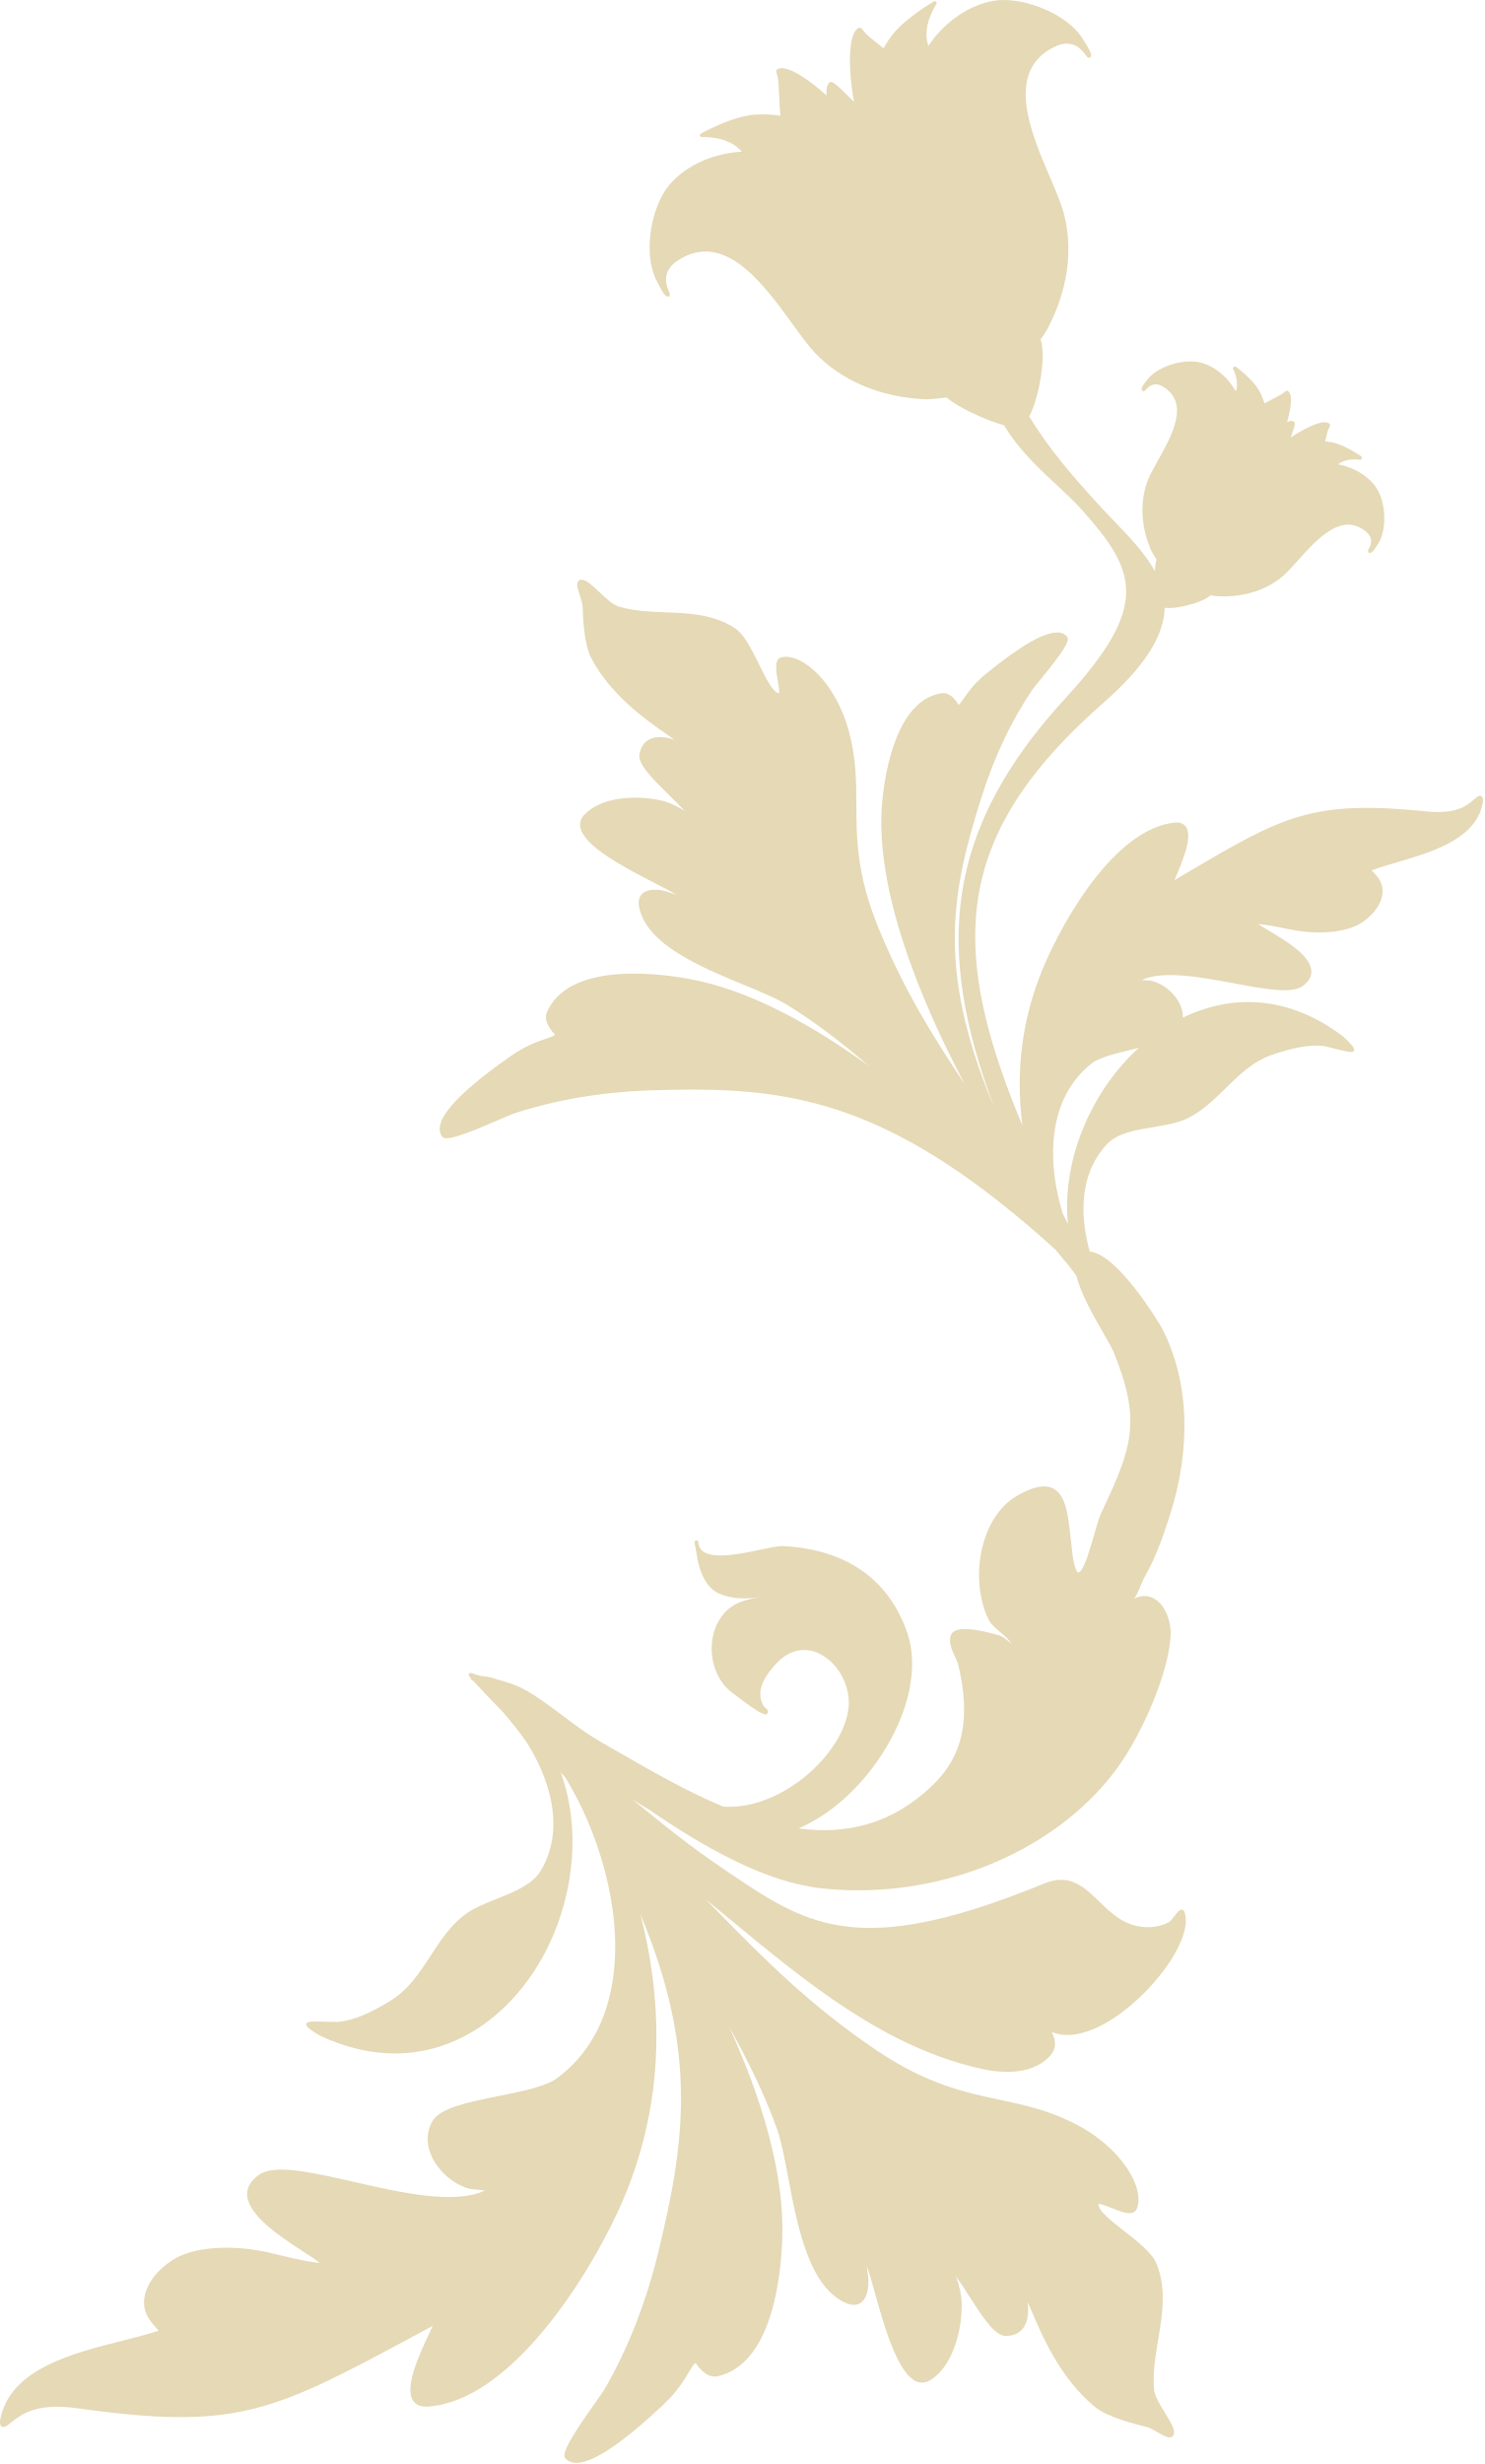
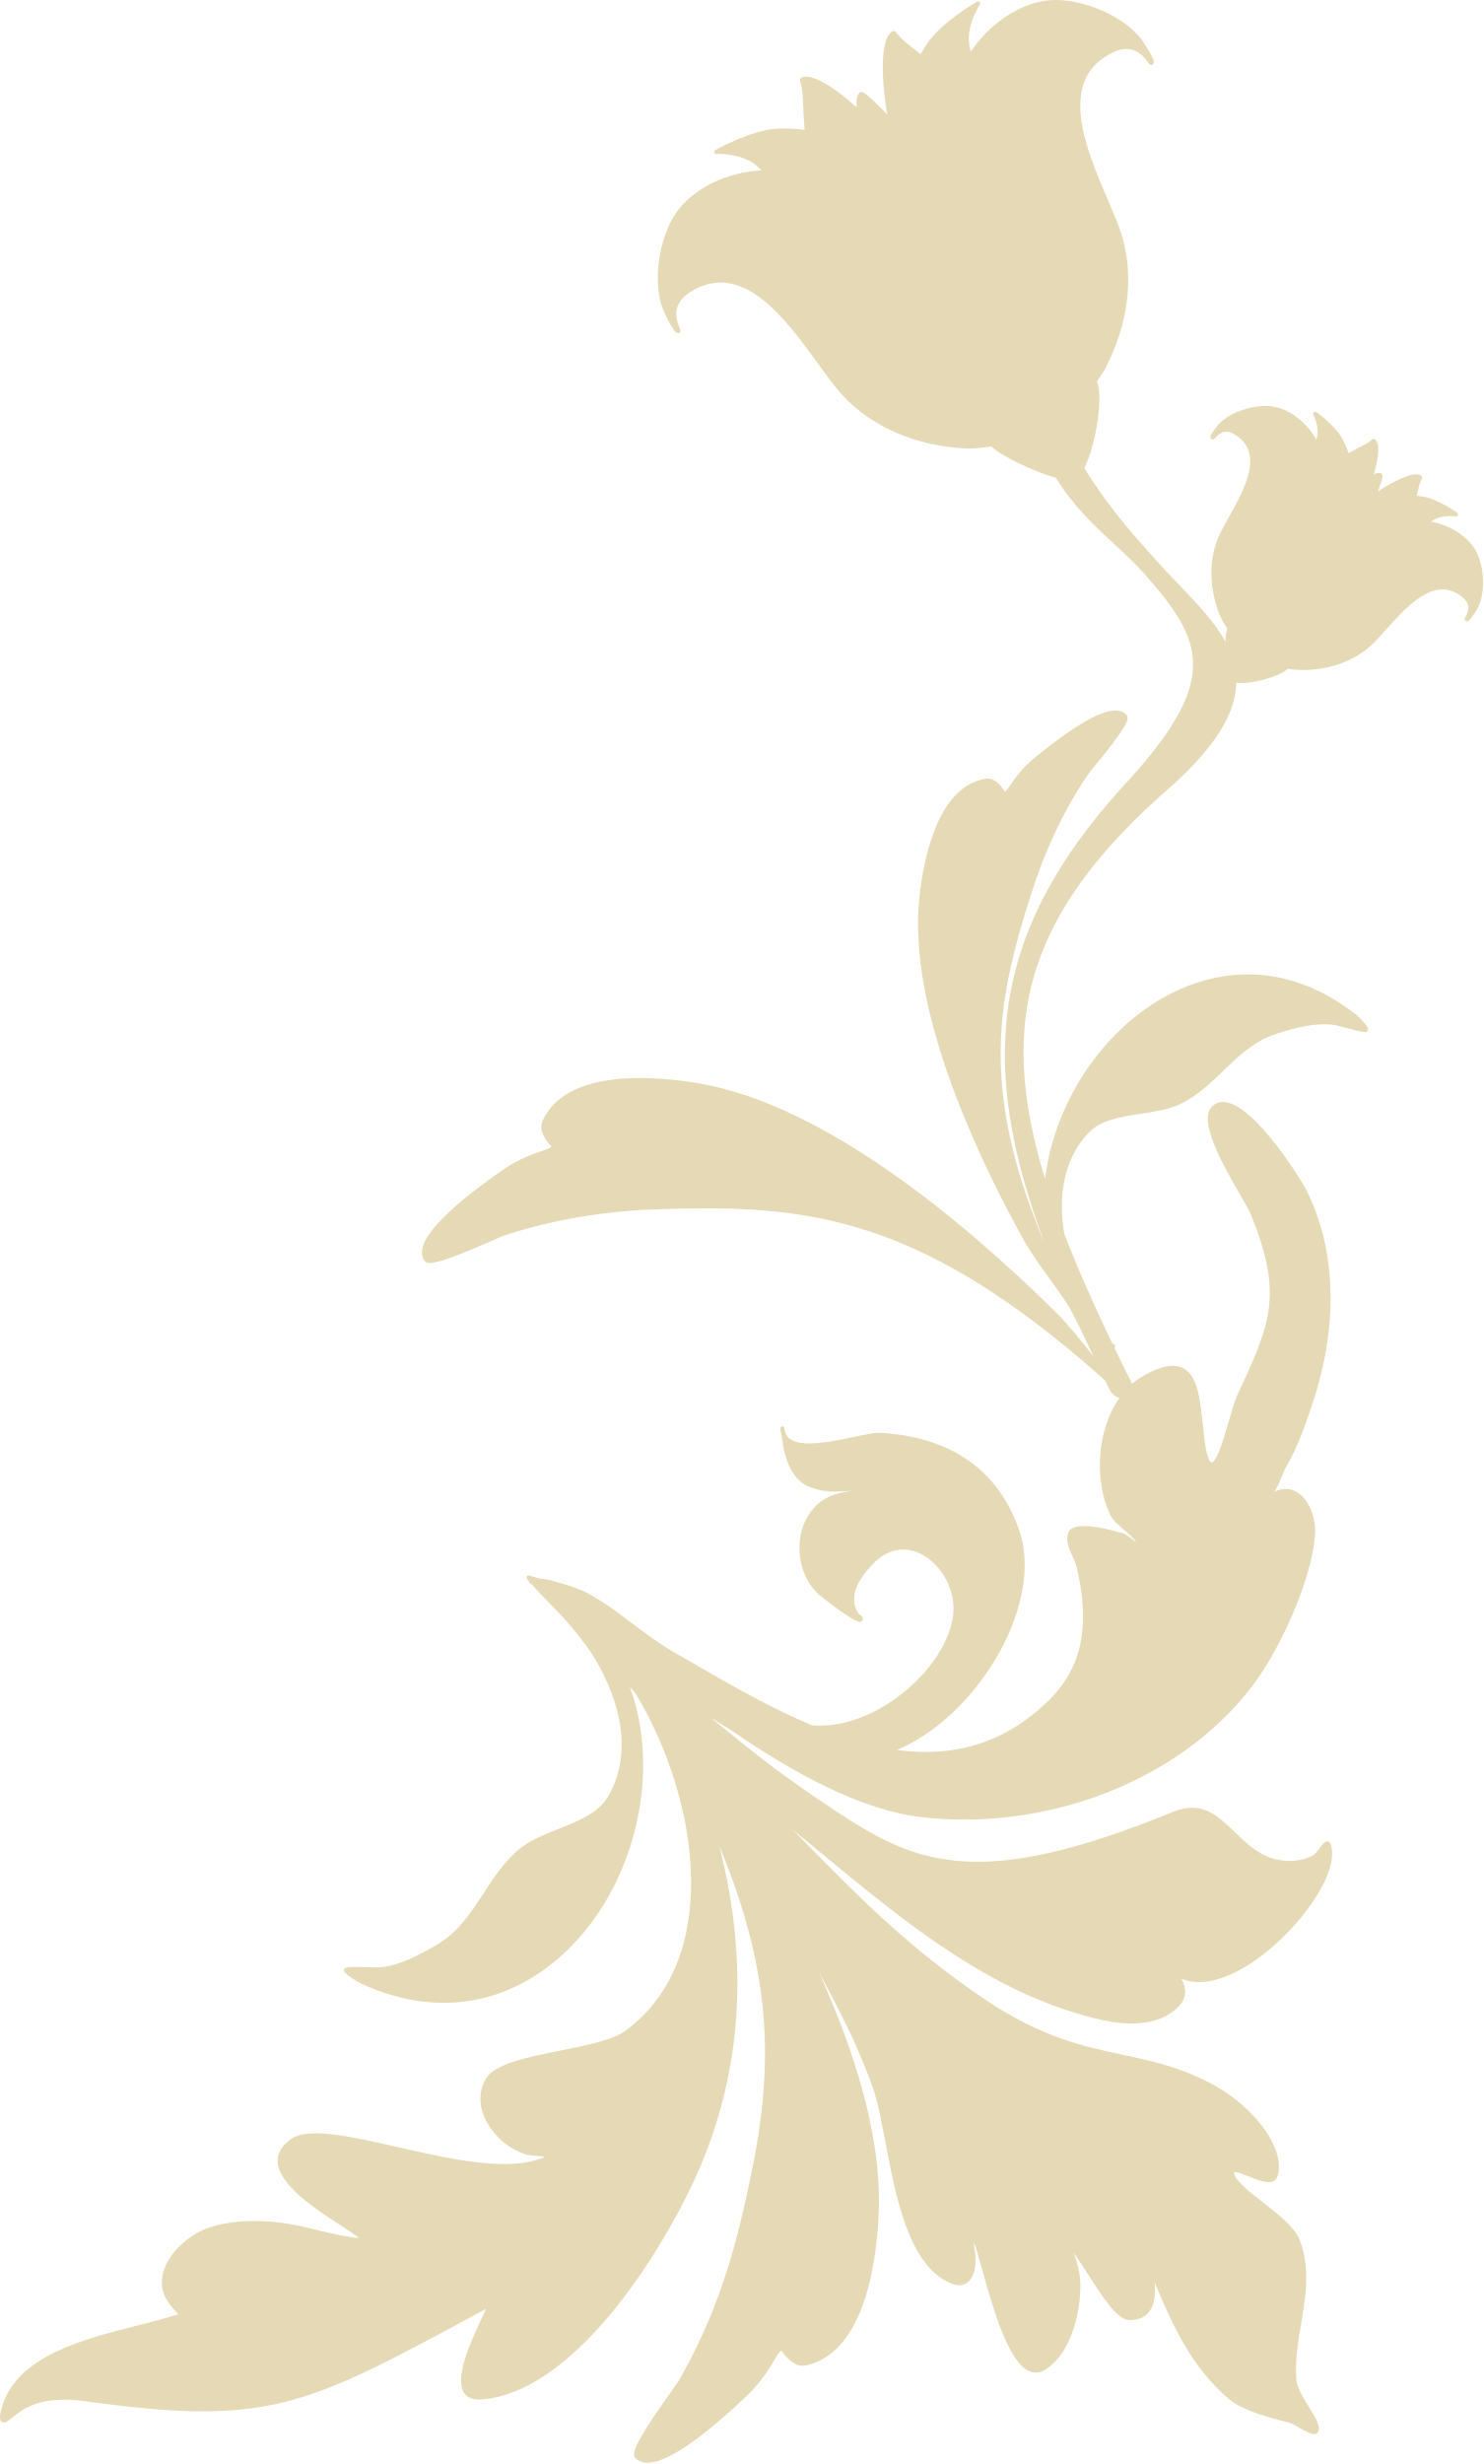
- <svg xmlns="http://www.w3.org/2000/svg" width="834" height="1384" viewBox="0 0 834 1384" fill="none">
-   <path d="M561.452 0.084C576.884 -0.981 600.208 8.215 608.534 22.245L608.762 22.598C612.556 28.508 613.175 30.401 612.931 31.423C612.838 31.806 612.611 32.126 612.292 32.315C611.362 32.879 610.752 32.033 610.108 31.137C608.156 28.441 602.989 21.277 592.64 26.199C564.221 39.732 579.114 74.474 589.989 99.84C593.161 107.231 595.896 113.617 597.373 118.846C603.196 139.446 600.057 162.798 588.529 184.592C587.638 186.281 586.237 188.407 584.563 190.689C586.724 195.815 585.793 207.273 583.75 217.081C583.104 220.164 581.233 228.233 578.249 233.969C589.731 252.821 602.541 267.149 613.949 279.903C617.66 284.051 621.526 288.081 625.267 291.98C634.448 301.545 643.323 310.794 648.798 320.768C648.931 318.432 649.205 316.068 649.732 314.29C648.097 311.776 646.714 309.299 646.112 307.801C640.795 294.542 640.403 280.887 645.006 269.352C646.175 266.429 648.128 262.933 650.392 258.886C658.473 244.432 668.529 226.444 653.459 217.223C648.158 213.98 645.065 217.442 643.744 218.915C643.336 219.369 642.658 220.143 641.821 219.52C641.59 219.348 641.371 218.952 641.333 218.67C641.236 217.926 641.696 216.849 644.312 213.572L644.477 213.366C650.186 205.714 664.339 201.76 673.165 203.35C674.731 203.631 676.303 204.098 677.852 204.731C684.314 207.364 690.407 212.887 694.294 219.825C696.347 214.197 693.001 207.767 692.808 207.405C692.576 206.976 692.678 206.442 693.048 206.118C693.418 205.79 693.96 205.773 694.352 206.055C694.734 206.333 703.805 212.92 707.386 219.465C708.619 221.723 709.626 224.113 710.404 226.598C712.128 225.605 713.946 224.663 715.652 223.778C717.882 222.625 719.804 221.628 720.802 220.879C722.039 219.786 722.825 219.087 723.642 219.718C724.605 220.467 725.144 221.804 725.274 223.815C725.483 227.073 724.517 232.142 723.068 237.143C725.409 236.059 726.249 236.472 726.722 236.705C727.911 237.295 727.788 238.424 725.098 245.779C730.781 241.926 737.998 238.137 742.423 237.332C744.383 236.97 745.83 237.163 746.785 237.92C747.593 238.568 747.109 239.502 746.373 240.916C745.86 242.102 745.359 244.21 744.778 246.645C744.679 247.063 744.573 247.485 744.471 247.913C745.588 248.006 746.699 248.148 747.8 248.336C755.147 249.603 764.32 256.043 764.712 256.32C765.111 256.602 765.263 257.123 765.078 257.578C764.889 258.032 764.409 258.285 763.937 258.217C763.53 258.151 756.368 257.074 751.708 260.833C761.406 262.608 770.151 268.292 774.141 275.482C778.499 283.332 779.344 297.987 773.955 305.858C771.565 309.623 770.694 310.406 769.954 310.557C769.672 310.612 769.227 310.531 768.991 310.372C768.141 309.787 768.642 308.891 768.94 308.357C769.912 306.628 772.175 302.577 767.396 298.619C753.791 287.358 740.033 302.69 728.973 315.007C725.876 318.461 723.2 321.444 720.81 323.497C712.114 330.972 700.339 334.998 687.368 334.998C686.274 334.998 685.172 334.968 684.069 334.909C683.1 334.859 681.704 334.656 680.113 334.343C677.728 336.728 671.627 338.98 666.101 340.268C664.047 340.743 660.173 341.526 656.778 341.526C655.913 341.526 655.078 341.474 654.311 341.354C654.306 341.624 654.299 341.894 654.287 342.166C653.614 357.865 642.389 375.058 619.974 394.711C571.697 437.043 549.495 475.955 547.977 520.878C546.95 551.268 554.852 585.486 574.385 632.17C570.427 601.434 574.263 571.918 585.896 543.985C597.853 515.275 626.844 465.715 659.655 462.068C662.634 461.731 664.838 462.472 666.168 464.255C670.228 469.695 664.422 483.447 660.951 491.667C660.556 492.605 660.16 493.551 659.828 494.363L665.049 491.284C721.244 458.144 736.352 449.255 801.891 455.788C818.403 457.428 824.222 452.401 828.084 449.074C828.677 448.569 829.216 448.102 829.742 447.703C830.752 446.929 831.614 446.786 832.316 447.261C833.099 447.796 833.701 449.002 832.279 453.89C827.046 471.928 803.645 478.815 784.848 484.342C779.648 485.869 774.733 487.317 770.61 488.865C770.858 489.18 771.296 489.634 771.671 490.017C773.846 492.251 777.885 496.42 776.425 503.416C774.813 511.114 767.115 517.967 760.69 520.507C751.157 524.277 737.9 524.803 724.294 521.967C715.102 520.016 709.304 519.161 706.852 519.073C708.13 519.944 710.625 521.432 712.901 522.783C722.178 528.298 736.196 536.64 736.727 545.259C736.916 548.339 735.388 551.157 732.186 553.639C725.977 558.456 710.857 555.624 693.359 552.36C674.562 548.847 653.341 544.893 641.312 550.497C641.792 550.522 642.288 550.538 642.709 550.555C644.333 550.614 646.008 550.673 647.114 550.96C653.829 552.689 660.223 558.09 663.038 564.396C664.114 566.809 664.622 569.223 664.568 571.571C691.332 558.581 723.589 558.463 754.767 582.349C754.821 582.391 760.559 587.545 760.782 589.409C760.82 589.686 760.694 590.175 760.514 590.393C759.807 591.264 758.695 591.317 747.787 588.503C746.281 588.116 744.859 587.746 744.501 587.696C734.989 586.295 724.656 589.126 714.925 592.386C704.041 596.029 696.215 603.732 688.643 611.186C682.134 617.589 675.402 624.219 666.715 628.345C661.38 630.882 654.527 632.009 647.896 633.103C638.048 634.727 627.858 636.401 621.989 642.61C604.078 661.54 608.112 688.392 612.25 703.026C612.685 703.057 613.131 703.116 613.587 703.208C628.8 706.274 651.026 742.526 653.071 746.545C668.171 776.248 669.475 813.935 656.753 852.674C653.168 863.586 649.197 875.067 643.467 884.995C642.47 886.724 641.708 888.57 640.908 890.518C640.143 892.381 639.352 894.304 638.334 896.121C638.082 896.567 637.665 897.228 637.219 897.93C642.091 895.549 645.91 896.534 648.418 897.943C654.514 901.384 658.368 910.702 657.59 920.099C655.777 942.007 640.959 974.622 628.267 992.273C597.369 1035.24 540.488 1061.77 482.194 1061.77C475.354 1061.77 468.5 1061.41 461.659 1060.66C430.21 1057.23 396.319 1038.14 364.958 1016.66C361.812 1014.8 358.657 1012.85 355.496 1010.8C355.968 1011.22 356.354 1011.56 356.648 1011.8C380.616 1031.41 391.366 1039.84 417.846 1057.43C458.213 1084.23 489.729 1097.65 586.767 1057.89C600.999 1052.07 609.056 1059.84 617.571 1068.1C622.876 1073.23 628.363 1078.54 635.755 1081.01C642.882 1083.38 650.694 1082.88 656.66 1079.67C657.624 1079.15 658.86 1077.51 659.954 1076.07C661.553 1073.96 662.735 1072.46 664.073 1072.65C664.532 1072.73 665.15 1073.04 665.491 1074.06C670.249 1088.34 650.139 1116.06 628.977 1131.31C614.13 1142 600.511 1145.5 590.784 1141.31C593.489 1146.28 593.317 1150.83 590.208 1154.38C583.843 1161.66 574.449 1163.74 565.824 1163.74C560.393 1163.74 555.259 1162.92 551.376 1162.05C497.171 1150.01 453.097 1113.59 410.471 1078.37C406.659 1075.22 402.868 1072.09 399.099 1068.99C398.193 1068.25 397.282 1067.5 396.366 1066.74C398.115 1068.52 399.855 1070.29 401.589 1072.06C428.838 1099.86 454.574 1126.12 492.493 1151.65C520.773 1170.69 541.536 1175.12 561.621 1179.41C575.719 1182.42 589.035 1185.27 604.075 1192.95C629.919 1206.14 643.597 1229.07 638.569 1240.75C636.684 1245.13 630.083 1242.47 624.273 1240.14C621.876 1239.17 617.833 1237.56 617.13 1238.05C617.138 1238.05 617.075 1238.22 617.159 1238.67C617.849 1242.44 624.753 1247.82 631.426 1253.03C639.247 1259.14 647.341 1265.45 649.84 1271.72C655.41 1285.71 653.004 1300.13 650.673 1314.08C649.125 1323.38 647.522 1332.99 648.363 1342.25C648.696 1345.9 651.784 1350.9 654.506 1355.32C657.312 1359.87 659.74 1363.8 659.563 1366.52C659.479 1367.88 658.843 1368.5 658.321 1368.77C657.96 1368.97 657.552 1369.06 657.102 1369.06C655.347 1369.06 652.991 1367.7 650.164 1366.07C648.086 1364.87 645.936 1363.63 644.409 1363.25C636.588 1361.29 622.027 1357.66 614.833 1351.69C595.543 1335.73 585.337 1311.7 579.851 1298.79C579.001 1296.79 578.138 1294.75 577.364 1293.08C577.877 1297.58 577.911 1304.03 574.444 1308.18C572.29 1310.75 569.105 1312.06 564.965 1312.06H564.839C558.793 1312.02 551.7 1300.97 544.19 1289.28C541.687 1285.38 539.272 1281.62 537.013 1278.47C538.864 1283.63 540.261 1288.86 540.299 1294.49C540.404 1309.74 534.913 1329.52 522.595 1336.92C520.058 1338.43 517.496 1338.69 514.977 1337.69C504.164 1333.38 496.402 1305.46 491.261 1286.99C489.591 1280.98 488.101 1275.62 486.99 1272.9C487.079 1274.29 487.301 1276.08 487.524 1277.38C488.357 1281.92 488.088 1289.88 483.935 1293.19C481.702 1294.96 478.79 1295.1 475.294 1293.59C454.456 1284.63 447.99 1250.47 442.794 1223.01C440.833 1212.66 438.983 1202.87 436.631 1196.18C430.192 1177.88 420.729 1158.37 409.694 1138.51C427.695 1178.21 440.544 1219.8 439.504 1256.36C438.898 1277.62 434.132 1327.81 403.096 1334.73C399.015 1335.63 394.647 1332.98 390.772 1327.25C389.691 1327.86 388.572 1329.76 387.096 1332.26C384.542 1336.59 380.671 1343.15 372.88 1350.49C349.724 1372.31 333.219 1383.37 323.799 1383.37C323.677 1383.37 323.551 1383.37 323.429 1383.36C321.031 1383.29 319.083 1382.46 317.636 1380.92C315.04 1378.14 321.801 1367.37 335.196 1348.48C337.325 1345.47 339.004 1343.1 339.521 1342.21C352.824 1319.21 363.09 1292.95 370.044 1264.17C384.761 1203.24 392.157 1152.54 359.741 1075.09C375.111 1134.84 370.86 1191.04 347.035 1242.45C328.932 1281.51 286.157 1348.48 240.683 1351.72C236.678 1352.02 233.796 1350.93 232.143 1348.51C226.947 1340.95 235.677 1322.34 240.894 1311.22C241.705 1309.49 242.534 1307.73 243.085 1306.44L234.649 1310.98C153.048 1354.88 133.657 1365.31 43.305 1352.68C20.367 1349.47 11.919 1356.19 6.328 1360.64C5.491 1361.3 4.717 1361.92 3.977 1362.43C3.19 1362.98 2.496 1363.25 1.898 1363.25C1.511 1363.25 1.162 1363.13 0.851 1362.9C0.337 1362.51 -1.038 1361.49 1.41 1354.18C9.58 1329.67 42.266 1321.44 68.531 1314.82C75.873 1312.97 82.806 1311.23 88.633 1309.28C88.996 1309.17 89.089 1309.07 89.091 1309.06C88.98 1308.89 88.042 1307.85 87.29 1307.01C84.252 1303.62 79.171 1297.96 81.531 1288.55C84.144 1278.11 95.061 1269.14 104.001 1266.01C117.35 1261.35 135.685 1261.33 154.298 1265.99L154.559 1266.06C168.686 1269.64 176.89 1270.95 179.503 1271C178.178 1269.75 174.109 1267.11 170.457 1264.74C157.97 1256.63 139.106 1244.38 138.841 1232.63C138.752 1228.49 140.965 1224.78 145.421 1221.6C154.142 1215.37 174.854 1220.09 198.839 1225.55C225.466 1231.6 255.602 1238.46 272.489 1230.34C271.484 1230.19 270.108 1230.09 269.064 1230.01C266.843 1229.85 264.542 1229.67 263.065 1229.23C253.97 1226.5 245.5 1218.76 241.987 1209.98C239.387 1203.47 239.703 1197.07 242.9 1191.48C247.208 1183.94 263.292 1180.71 280.318 1177.28C293.213 1174.69 306.554 1172 312.76 1167.43C330.581 1154.3 341.293 1134.92 344.587 1109.81C349.601 1071.64 335.863 1028.09 317.621 998.43C316.89 997.582 316 996.585 314.978 995.463C326.38 1026.57 322.541 1063.1 308.11 1092.97C291.9 1126.49 260.932 1153.41 221.869 1153.41C208.713 1153.41 194.644 1150.36 179.911 1143.49C179.84 1143.45 172.746 1139.45 172.094 1137.58C172.001 1137.31 172.018 1136.8 172.144 1136.55C172.654 1135.54 173.891 1135.22 185.687 1135.63C187.353 1135.69 188.919 1135.74 189.306 1135.72C199.504 1134.99 209.567 1129.7 218.92 1124.08C229.383 1117.81 235.74 1108.02 241.891 1098.57C247.17 1090.44 252.631 1082.04 260.684 1075.78C265.623 1071.94 272.161 1069.33 279.077 1066.56C288.93 1062.63 299.116 1058.55 303.794 1050.75C321.165 1021.8 302.015 988.113 295.733 978.475C292.914 974.153 287.799 967.787 282.589 961.7C275.488 954.374 269.222 947.864 265.803 944.053C265.372 943.981 264.807 943.738 264.626 943.172C264.573 943.01 264.564 942.839 264.592 942.674C264.141 942.149 263.78 941.714 263.523 941.373C263.25 941.007 263.242 940.51 263.503 940.135C263.76 939.757 264.23 939.61 264.672 939.732L269.604 941.256C272.073 941.488 274.839 941.943 275.342 942.1C276.743 942.533 278.173 942.945 279.616 943.366C284.425 944.758 289.402 946.202 293.823 948.557C301.64 952.734 308.548 957.951 315.86 963.478C322.6 968.568 329.563 973.835 337.464 978.357C340.346 980.006 343.27 981.693 346.236 983.405C365.014 994.245 385.355 1005.99 406.149 1014.7C417.106 1015.59 429.368 1012.46 441.217 1005.57C460.022 994.633 474.239 976.447 476.595 960.315C478.416 947.851 471.205 934.002 460.178 928.782C451.65 924.752 443.001 926.843 435.836 934.701C429.984 941.124 423.929 949.63 429.096 958.468C429.218 958.679 429.638 959.011 429.975 959.276C430.681 959.831 431.414 960.412 431.502 961.27C431.548 961.708 431.414 962.128 431.115 962.486C430.951 962.679 430.657 962.923 430.156 962.965C430.123 962.97 430.084 962.969 430.051 962.969C426.643 962.974 410.416 950.055 410.256 949.92C403.844 944.591 399.94 935.815 399.813 926.46C399.691 917.407 403.096 909.162 409.158 903.84C414.013 899.575 420.719 898.081 427.215 897.169C419.465 898.027 412.035 898.519 404.181 895.187C395.485 891.485 392.607 880.128 391.774 875.42C391.694 874.966 391.522 873.885 391.315 872.619C391.151 871.588 390.929 870.22 390.735 869.043C390.491 868.323 390.332 867.553 390.256 866.72C390.172 865.808 390.474 865.304 391.155 865.219C391.757 865.144 392.022 865.11 392.329 866.308H392.334V866.317C392.456 866.792 392.591 867.461 392.755 868.399C393.188 869.669 393.916 870.645 394.968 871.42C401.089 875.937 416.365 872.728 427.522 870.38C433.063 869.219 437.405 868.265 439.93 868.42C475.421 870.204 499.595 887.191 509.844 917.55C516.209 936.413 510.773 961.872 495.295 985.656C482.768 1004.91 465.942 1019.58 448.611 1027C475.01 1030.56 500.938 1025.04 524.16 1002.53C541.039 986.165 545.448 965.481 538.456 935.47C538.082 933.868 537.274 932.126 536.416 930.279C534.67 926.527 532.696 922.274 534.278 918.286C536.584 912.498 550.463 915.564 560.712 918.382L561.406 918.572C562.996 919.001 565.003 920.616 566.774 922.046C567.224 922.408 567.751 922.837 568.234 923.195C567.157 921.222 564.646 919.073 562.197 916.978C559.357 914.551 556.677 912.258 555.508 909.923C544.796 888.591 549.606 852.641 571.643 839.996C580.401 834.969 586.952 833.698 591.639 836.062C598.761 839.676 600.019 850.853 601.23 861.656C601.428 863.414 601.622 865.16 601.845 866.855L601.888 867.335C603.082 881.965 605.51 883.181 605.783 883.274C606.17 883.392 606.801 882.774 607.054 882.492C609.628 879.568 612.473 869.737 614.753 861.836C616.276 856.557 617.597 852.002 618.725 849.629C636.172 812.897 641.396 798.203 625.544 759.173C624.837 757.436 622.906 754.083 620.466 749.835C614.73 739.873 607.074 726.571 604.747 716.669C602.318 713.258 600.433 710.735 599.426 709.643C598.411 708.545 597.132 707.005 595.716 705.253L595.598 705.109C594.666 703.998 593.74 702.893 592.818 701.795C585.203 694.887 577.832 688.497 570.677 682.588C567.326 679.926 563.999 677.241 560.701 674.552C483.757 614.133 431.591 610.34 366.094 612.427C338.226 613.315 312.04 617.749 288.274 625.598C287.349 625.901 284.833 627.003 281.644 628.391C258.29 638.58 250.174 640.991 248.302 638.336C247.145 636.688 246.754 634.718 247.149 632.472C248.677 623.777 262.081 610.538 286.987 593.135C295.267 587.352 302.057 585.042 306.55 583.515C309.095 582.649 311.052 581.983 311.813 581.142C307.24 576.38 305.692 571.896 307.311 568.32C319.66 540.973 366.902 546.215 386.638 549.74C420.182 555.726 455.638 575.167 488.483 599.001C472.652 585.4 456.849 573.28 441.561 564.046C435.848 560.601 427.182 557.017 418.006 553.222C393.667 543.16 363.376 530.637 359.093 509.667C358.369 506.121 359.059 503.445 361.142 501.716C365.012 498.502 372.434 499.786 376.485 501.439C377.852 501.961 379.052 502.364 380.011 502.646C377.516 501.018 373.141 498.763 368.273 496.252C351.251 487.472 327.94 475.45 326.029 464.618C325.579 462.077 326.315 459.75 328.221 457.693C337.417 447.736 356.732 446.445 370.81 449.486C375.858 450.571 380.306 452.767 384.589 455.367C382.182 452.767 379.292 449.932 376.305 447.004C366.944 437.817 358.105 429.143 359.236 423.527C360.023 419.632 361.853 416.893 364.685 415.375C369.06 413.027 374.802 414.15 378.862 415.459C377.529 414.483 375.943 413.381 374.378 412.295C363.519 404.761 343.3 390.736 332.265 369.867C328.137 362.063 327.577 347.937 327.274 340.344C327.215 338.872 326.492 336.66 325.785 334.514C324.573 330.821 323.614 327.905 324.872 326.399C325.238 325.962 325.945 325.478 327.241 325.663C329.807 326.029 332.975 329.028 336.644 332.499C340.186 335.851 344.204 339.65 347.498 340.656C355.866 343.209 365.034 343.575 373.902 343.928C387.222 344.458 400.996 345.006 412.844 352.838C418.161 356.351 422.435 365.029 426.575 373.425C430.096 380.568 433.736 387.955 437.056 389.305C437.45 389.467 437.599 389.437 437.602 389.436C438.112 388.847 437.405 384.893 436.984 382.529C435.941 376.686 434.759 370.065 439.214 369.152C450.96 366.716 469.531 383.783 476.759 410.175C480.962 425.534 481.029 438.36 481.101 451.943C481.202 471.281 481.311 491.271 493.444 520.991C507.723 555.969 524.316 582.402 541.959 608.934C516.963 561.598 490.836 498.725 495.707 449.562C497.373 432.714 503.957 393.129 529.078 389.36C532.41 388.847 535.764 391.178 538.536 395.906C539.302 395.435 540.24 394.072 541.451 392.305C543.727 389.003 547.161 384.009 553.77 378.612C573.619 362.383 587.427 354.534 594.907 355.291C596.859 355.493 598.408 356.275 599.506 357.629C601.302 359.838 597.486 365.908 583.809 382.591C581.953 384.855 580.49 386.639 580.031 387.312C568.23 404.765 558.65 424.962 551.553 447.333C534.89 499.848 526.041 542.926 557.22 618.866C557.562 619.655 557.903 620.445 558.244 621.236C525.636 533.734 529.816 466.947 598.622 392.107C646.445 340.083 638.582 320.796 607.601 286.141C603.469 281.518 598.669 277.072 593.587 272.365C583.733 263.24 572.636 252.954 564.051 238.875C558.082 237.242 550.803 234.223 545.503 231.644C541.367 229.633 535.22 226.366 531.764 223.225C527.509 223.86 523.321 224.253 520.218 224.253C519.667 224.253 519.154 224.241 518.679 224.215C494.058 222.911 472.408 213.614 457.717 198.045C453.985 194.095 449.912 188.471 445.196 181.955C429.003 159.596 406.84 128.989 380.63 146.417C371.101 152.756 374.584 160.884 375.896 163.938C376.33 164.952 376.742 165.906 375.791 166.42C375.459 166.596 375.067 166.626 374.697 166.512C373.696 166.197 372.387 164.695 369.266 158.415L369.072 158.023C361.306 143.67 365.392 118.847 374.227 106.248C382.548 94.381 399.183 86.122 416.601 85.21C416.658 85.207 416.716 85.204 416.773 85.201C409.388 76.301 395.139 76.966 394.341 76.999C393.971 77.066 393.407 76.717 393.272 76.242C393.138 75.771 393.344 75.27 393.769 75.03C394.481 74.629 411.376 65.228 424.152 64.391C428.89 64.081 433.67 64.281 438.421 64.972C438.059 61.243 437.887 57.332 437.728 53.685C437.539 49.298 437.375 45.508 436.908 43.329C436.004 40.325 435.802 39.349 436.748 38.852C438.422 37.981 440.72 38.137 443.77 39.315C449.628 41.59 457.371 47.322 464.355 53.604C464.147 49.793 464.677 47.367 465.95 46.344C467.348 45.21 469.401 46.783 479.79 57.244C477.584 45.392 476.497 30.075 478.693 21.618C479.514 18.455 480.734 16.503 482.421 15.653C483.38 15.165 484.1 15.96 485.905 18.311C487.462 20.053 490.44 22.405 493.894 25.13C494.714 25.777 495.55 26.439 496.393 27.11C497.471 25.159 498.641 23.266 499.902 21.441C507.181 10.908 523.925 1.24 524.636 0.836C525.056 0.588 525.591 0.669 525.932 1.035C526.264 1.392 526.306 1.935 526.028 2.338C525.596 2.977 517.709 14.871 521.549 25.781C521.579 25.735 521.61 25.689 521.641 25.643C521.955 25.175 522.277 24.711 522.603 24.253C523.245 23.352 523.909 22.471 524.594 21.609C524.703 21.471 524.813 21.334 524.924 21.197C525.328 20.697 525.739 20.204 526.156 19.718C526.46 19.365 526.767 19.015 527.077 18.669C528.182 17.439 529.33 16.257 530.516 15.127C530.651 14.997 530.788 14.869 530.925 14.741C531.668 14.044 532.425 13.368 533.194 12.713C541.753 5.431 551.86 0.779 561.452 0.084ZM636.15 589.442C626.958 591.667 617.462 593.973 613.171 597.401C600.768 607.316 593.637 621.518 591.983 639.619C590.734 653.278 592.829 667.757 596.956 681.42C597.936 683.417 598.934 685.432 599.946 687.467C597.081 657.619 607.918 626.398 626.499 602.819C630.516 597.72 634.952 592.932 639.741 588.564C638.556 588.856 637.357 589.15 636.15 589.442Z" fill="#E5D9B6" />
+ <svg xmlns="http://www.w3.org/2000/svg" width="742" height="1232" viewBox="0 0 742 1232" fill="none">
+   <path d="M525.452 0.083C540.884 -0.981 564.208 8.215 572.534 22.245L572.762 22.598C576.556 28.508 577.175 30.401 576.931 31.423C576.838 31.806 576.612 32.126 576.292 32.315C575.362 32.879 574.752 32.033 574.108 31.137C572.156 28.441 566.989 21.277 556.64 26.199C528.221 39.732 543.114 74.474 553.989 99.84C557.161 107.231 559.896 113.617 561.373 118.846C567.196 139.446 564.057 162.798 552.529 184.592C551.638 186.281 550.238 188.407 548.563 190.689C550.724 195.815 549.793 207.273 547.75 217.081C547.104 220.164 545.233 228.233 542.249 233.969C553.731 252.821 566.541 267.149 577.949 279.903C581.66 284.051 585.527 288.08 589.267 291.98C598.448 301.545 607.323 310.794 612.798 320.768C612.931 318.432 613.205 316.067 613.732 314.289C612.098 311.776 610.714 309.299 610.112 307.801C604.795 294.542 604.403 280.887 609.006 269.352C610.175 266.428 612.128 262.933 614.392 258.886C622.473 244.432 632.529 226.444 617.459 217.223C612.158 213.98 609.065 217.442 607.744 218.915C607.336 219.369 606.658 220.143 605.821 219.52C605.59 219.348 605.371 218.952 605.333 218.67C605.236 217.926 605.696 216.849 608.312 213.572L608.477 213.366C614.186 205.714 628.339 201.76 637.165 203.35C638.732 203.631 640.303 204.098 641.853 204.731C648.314 207.364 654.407 212.887 658.294 219.825C660.347 214.197 657.001 207.767 656.808 207.405C656.576 206.976 656.678 206.442 657.048 206.118C657.418 205.79 657.96 205.773 658.352 206.054C658.734 206.332 667.805 212.92 671.386 219.465C672.619 221.723 673.626 224.113 674.404 226.598C676.128 225.604 677.945 224.662 679.652 223.777C681.882 222.624 683.805 221.628 684.802 220.879C686.039 219.786 686.825 219.087 687.642 219.718C688.605 220.467 689.144 221.804 689.274 223.815C689.483 227.073 688.517 232.142 687.068 237.143C689.409 236.059 690.249 236.472 690.722 236.705C691.911 237.295 691.788 238.424 689.097 245.779C694.78 241.926 701.997 238.137 706.423 237.332C708.383 236.97 709.83 237.163 710.785 237.92C711.593 238.568 711.109 239.502 710.373 240.916C709.86 242.102 709.359 244.21 708.778 246.645C708.679 247.063 708.574 247.485 708.471 247.913C709.588 248.006 710.699 248.147 711.8 248.335C719.148 249.601 728.321 256.043 728.712 256.32C729.112 256.602 729.263 257.123 729.078 257.578C728.889 258.032 728.409 258.285 727.938 258.217C727.53 258.151 720.368 257.074 715.708 260.833C725.406 262.608 734.151 268.292 738.141 275.482C742.499 283.332 743.344 297.987 737.955 305.858C735.566 309.623 734.695 310.405 733.954 310.556C733.672 310.611 733.227 310.531 732.991 310.372C732.142 309.787 732.642 308.891 732.94 308.357C733.912 306.628 736.176 302.576 731.396 298.618C717.791 287.357 704.033 302.69 692.973 315.007C689.876 318.461 687.2 321.444 684.811 323.497C676.114 330.972 664.339 334.998 651.368 334.998C650.274 334.998 649.172 334.968 648.069 334.909C647.1 334.859 645.704 334.656 644.112 334.343C641.726 336.728 635.626 338.98 630.101 340.268C628.048 340.743 624.173 341.526 620.778 341.526C619.913 341.526 619.078 341.474 618.312 341.354C618.306 341.624 618.299 341.894 618.287 342.166C617.614 357.865 606.389 375.058 583.974 394.711C535.697 437.043 513.495 475.955 511.977 520.877C511.292 541.147 514.58 563.118 522.641 589.356C525.415 566.482 535.355 544.135 549.756 526.297C579.223 489.789 630.378 469.758 678.256 507.345C678.318 507.395 683.987 512.609 684.188 514.474C684.223 514.752 684.091 515.239 683.907 515.456C683.19 516.318 682.079 516.359 671.204 513.417C669.703 513.012 668.285 512.625 667.928 512.57C658.433 511.057 648.068 513.766 638.299 516.911C627.373 520.425 619.456 528.034 611.796 535.398C605.212 541.723 598.403 548.274 589.667 552.297C584.303 554.771 577.437 555.816 570.794 556.832C560.927 558.339 550.717 559.893 544.775 566.033C530.023 581.26 529.732 601.903 532.271 616.976C538.563 633.296 546.413 651.199 555.96 671.123C556.139 671.372 556.291 671.57 556.414 671.709C556.493 671.773 556.564 671.829 556.639 671.893C557.029 672.003 557.676 672.377 557.731 673.059C557.759 673.414 557.603 673.755 557.332 673.974C559.635 678.745 562.032 683.632 564.528 688.639C564.722 689.022 564.928 689.418 565.134 689.809C565.495 690.501 565.86 691.2 566.174 691.893C567.861 690.428 569.684 689.119 571.643 687.996C580.402 682.969 586.952 681.698 591.639 684.062C598.761 687.676 600.019 698.853 601.23 709.656C601.428 711.414 601.622 713.16 601.845 714.855L601.888 715.334C603.083 729.965 605.51 731.181 605.783 731.274C606.17 731.392 606.801 730.774 607.054 730.492C609.628 727.568 612.473 717.737 614.753 709.836C616.276 704.557 617.597 700.001 618.725 697.628C636.171 660.896 641.396 646.202 625.544 607.173C624.837 605.436 622.906 602.083 620.466 597.834C611.715 582.636 598.492 559.663 606.549 552.848C608.48 551.203 610.848 550.657 613.587 551.208C628.8 554.274 651.026 590.527 653.071 594.544C668.171 624.248 669.475 661.935 656.753 700.674C653.168 711.586 649.197 723.067 643.467 732.995C642.47 734.724 641.708 736.57 640.908 738.518C640.143 740.381 639.352 742.304 638.334 744.121C638.082 744.567 637.665 745.228 637.219 745.93C642.091 743.549 645.91 744.534 648.418 745.943C654.514 749.384 658.368 758.701 657.59 768.099C655.777 790.007 640.96 822.622 628.267 840.273C597.369 883.244 540.488 909.767 482.194 909.771C475.354 909.771 468.5 909.406 461.659 908.657C430.209 905.226 396.317 886.136 364.955 864.66C361.81 862.801 358.656 860.846 355.496 858.795C355.968 859.22 356.354 859.559 356.648 859.8C380.616 879.408 391.366 887.842 417.846 905.425C458.213 932.234 489.729 945.654 586.767 905.892C600.999 900.07 609.056 907.845 617.571 916.098C622.876 921.234 628.363 926.543 635.755 929.008C642.882 931.381 650.694 930.876 656.66 927.67C657.624 927.149 658.86 925.512 659.954 924.074C661.553 921.962 662.735 920.46 664.073 920.654C664.532 920.734 665.15 921.037 665.491 922.054C670.249 936.336 650.139 964.058 628.978 979.307C614.131 990.005 600.512 993.5 590.785 989.306C593.49 994.274 593.317 998.826 590.208 1002.38C583.843 1009.66 574.449 1011.74 565.824 1011.74C560.393 1011.74 555.259 1010.92 551.376 1010.05C497.171 998.01 453.097 961.593 410.471 926.371C406.659 923.22 402.868 920.09 399.099 916.994C398.193 916.251 397.282 915.499 396.366 914.738C398.115 916.519 399.855 918.292 401.589 920.061C428.839 947.859 454.574 974.117 492.493 999.647C520.774 1018.69 541.536 1023.12 561.621 1027.41C575.719 1030.42 589.035 1033.27 604.075 1040.95C629.92 1054.14 643.597 1077.07 638.569 1088.75C636.684 1093.13 630.083 1090.47 624.273 1088.14C621.876 1087.17 617.833 1085.56 617.13 1086.05C617.138 1086.05 617.075 1086.22 617.159 1086.67C617.849 1090.44 624.753 1095.82 631.426 1101.03C639.247 1107.14 647.341 1113.45 649.84 1119.72C655.41 1133.7 653.004 1148.13 650.673 1162.08C649.125 1171.38 647.522 1180.99 648.363 1190.25C648.696 1193.9 651.784 1198.9 654.506 1203.32C657.312 1207.87 659.74 1211.8 659.563 1214.52C659.479 1215.88 658.843 1216.5 658.321 1216.77C657.96 1216.97 657.552 1217.06 657.102 1217.06C655.347 1217.06 652.991 1215.7 650.164 1214.06C648.086 1212.87 645.936 1211.63 644.409 1211.25C636.588 1209.29 622.027 1205.66 614.833 1199.69C595.543 1183.73 585.337 1159.7 579.851 1146.79C579.001 1144.79 578.138 1142.75 577.364 1141.08C577.878 1145.58 577.911 1152.03 574.444 1156.18C572.29 1158.75 569.105 1160.06 564.965 1160.06H564.839C558.793 1160.02 551.7 1148.97 544.19 1137.28C541.687 1133.38 539.272 1129.62 537.013 1126.47C538.864 1131.63 540.261 1136.86 540.299 1142.49C540.404 1157.74 534.913 1177.52 522.595 1184.92C520.058 1186.43 517.496 1186.69 514.977 1185.69C504.164 1181.38 496.402 1153.46 491.261 1134.99C489.59 1128.98 488.101 1123.62 486.99 1120.9C487.079 1122.29 487.301 1124.08 487.524 1125.38C488.357 1129.92 488.088 1137.88 483.936 1141.19C481.702 1142.96 478.79 1143.1 475.294 1141.59C454.456 1132.63 447.99 1098.47 442.794 1071.01C440.833 1060.66 438.983 1050.87 436.631 1044.18C430.192 1025.88 420.729 1006.37 409.694 986.51C427.695 1026.21 440.544 1067.8 439.504 1104.36C438.898 1125.62 434.132 1175.81 403.096 1182.73C399.015 1183.63 394.647 1180.98 390.772 1175.25C389.691 1175.86 388.572 1177.76 387.096 1180.26C384.542 1184.59 380.672 1191.15 372.88 1198.49C349.724 1220.31 333.219 1231.37 323.799 1231.37C323.677 1231.37 323.551 1231.37 323.429 1231.36C321.031 1231.29 319.083 1230.46 317.636 1228.92C315.04 1226.14 321.801 1215.37 335.196 1196.48C337.325 1193.47 339.004 1191.1 339.521 1190.21C352.824 1167.21 363.09 1140.95 370.044 1112.17C384.761 1051.24 392.157 1000.54 359.741 923.09C375.111 982.839 370.86 1039.04 347.035 1090.45C328.932 1129.51 286.158 1196.48 240.683 1199.72C236.678 1200.02 233.796 1198.93 232.143 1196.51C226.947 1188.95 235.677 1170.34 240.894 1159.22C241.705 1157.49 242.534 1155.73 243.085 1154.44L234.649 1158.98C153.048 1202.88 133.657 1213.31 43.305 1200.68C20.367 1197.47 11.919 1204.19 6.328 1208.64C5.491 1209.3 4.717 1209.92 3.977 1210.43C3.19 1210.98 2.496 1211.25 1.898 1211.25C1.511 1211.25 1.162 1211.13 0.851 1210.9C0.337 1210.51 -1.038 1209.49 1.41 1202.18C9.58 1177.67 42.266 1169.44 68.531 1162.82C75.873 1160.97 82.806 1159.23 88.633 1157.28C88.992 1157.17 89.088 1157.07 89.091 1157.06C88.98 1156.89 88.043 1155.85 87.29 1155.01C84.252 1151.62 79.171 1145.96 81.531 1136.55C84.144 1126.11 95.061 1117.14 104.001 1114.01C117.35 1109.35 135.685 1109.33 154.298 1113.99L154.559 1114.06C168.686 1117.64 176.89 1118.95 179.503 1119C178.178 1117.75 174.109 1115.11 170.457 1112.74C157.97 1104.63 139.106 1092.38 138.841 1080.62C138.753 1076.49 140.966 1072.78 145.421 1069.6C154.142 1063.37 174.854 1068.09 198.839 1073.55C225.466 1079.6 255.602 1086.46 272.489 1078.34C271.484 1078.19 270.108 1078.09 269.064 1078.01C266.843 1077.84 264.542 1077.67 263.065 1077.23C253.97 1074.5 245.5 1066.76 241.987 1057.98C239.387 1051.47 239.703 1045.07 242.9 1039.48C247.208 1031.94 263.292 1028.71 280.318 1025.28C293.213 1022.69 306.554 1020 312.76 1015.43C330.581 1002.3 341.293 982.917 344.587 957.807C349.601 919.639 335.863 876.085 317.621 846.43C316.89 845.582 316 844.585 314.979 843.463C326.38 874.573 322.541 911.101 308.11 940.967C291.9 974.49 260.932 1001.41 221.869 1001.41C208.714 1001.41 194.644 998.359 179.911 991.486C179.84 991.452 172.746 987.451 172.094 985.583C172.001 985.314 172.018 984.801 172.145 984.553C172.654 983.535 173.891 983.223 185.688 983.631C187.353 983.69 188.919 983.737 189.306 983.72C199.504 982.988 209.568 977.696 218.92 972.081C229.383 965.808 235.74 956.023 241.891 946.567C247.171 938.44 252.631 930.038 260.684 923.779C265.623 919.938 272.161 917.326 279.077 914.562C288.93 910.625 299.116 906.549 303.794 898.75C321.165 869.804 302.015 836.113 295.733 826.475C292.914 822.153 287.799 815.787 282.589 809.7C275.488 802.374 269.222 795.864 265.803 792.053C265.373 791.98 264.807 791.738 264.626 791.172C264.573 791.009 264.564 790.839 264.592 790.674C264.141 790.149 263.78 789.714 263.523 789.373C263.25 789.007 263.242 788.51 263.503 788.135C263.76 787.757 264.23 787.61 264.672 787.732L269.604 789.256C272.073 789.487 274.839 789.943 275.342 790.1C276.743 790.533 278.173 790.945 279.616 791.366C284.425 792.758 289.402 794.201 293.823 796.557C301.64 800.734 308.548 805.951 315.86 811.478C322.6 816.568 329.563 821.835 337.464 826.357C340.346 828.006 343.27 829.693 346.236 831.405C365.015 842.245 385.357 853.987 406.152 862.7C417.109 863.591 429.37 860.463 441.217 853.57C460.023 842.632 474.239 824.447 476.595 808.315C478.416 795.851 471.205 782.002 460.178 776.782C451.65 772.752 443.001 774.843 435.836 782.701C429.984 789.124 423.929 797.63 429.096 806.468C429.218 806.679 429.638 807.011 429.975 807.276C430.681 807.831 431.414 808.412 431.502 809.27C431.548 809.707 431.414 810.128 431.115 810.486C430.951 810.679 430.657 810.923 430.156 810.965C430.123 810.97 430.084 810.969 430.051 810.969C426.643 810.973 410.42 798.058 410.256 797.92C403.844 792.591 399.94 783.815 399.813 774.459C399.691 765.407 403.096 757.162 409.158 751.84C414.013 747.575 420.719 746.081 427.215 745.168C419.465 746.027 412.035 746.519 404.181 743.187C395.485 739.485 392.608 728.128 391.774 723.42C391.694 722.966 391.522 721.885 391.315 720.619C391.151 719.588 390.929 718.22 390.735 717.042C390.491 716.323 390.332 715.553 390.256 714.72C390.172 713.808 390.474 713.304 391.155 713.219C391.757 713.144 392.022 713.109 392.329 714.308H392.334V714.317C392.456 714.792 392.591 715.461 392.755 716.399C393.188 717.669 393.916 718.645 394.968 719.419C401.089 723.937 416.365 720.728 427.522 718.38C433.063 717.219 437.405 716.265 439.93 716.42C475.421 718.204 499.595 735.19 509.844 765.549C516.209 784.412 510.773 809.871 495.295 833.656C482.768 852.91 465.942 867.576 448.61 875.001C475.01 878.56 500.938 873.044 524.16 850.529C541.039 834.165 545.448 813.481 538.456 783.47C538.082 781.867 537.274 780.126 536.416 778.279C534.67 774.526 532.696 770.274 534.278 766.286C536.584 760.498 550.463 763.564 560.712 766.382L561.406 766.572C562.996 767.001 565.003 768.616 566.774 770.046C567.225 770.408 567.751 770.837 568.234 771.195C567.157 769.222 564.646 767.073 562.197 764.978C559.358 762.551 556.677 760.258 555.508 757.923C547.091 741.161 548.257 715.373 559.835 698.958C557.827 698.425 556.079 697.055 555.117 695.134C554.295 693.484 553.48 691.841 552.674 690.206C546.52 684.712 540.526 679.56 534.677 674.73C531.331 672.071 528.008 669.39 524.715 666.705C447.763 606.275 395.595 602.481 330.094 604.569C302.226 605.456 276.041 609.89 252.274 617.74C251.349 618.043 248.833 619.145 245.644 620.533C222.29 630.721 214.174 633.132 212.302 630.478C211.145 628.829 210.754 626.86 211.149 624.614C212.677 615.919 226.081 602.68 250.987 585.277C259.267 579.493 266.057 577.184 270.55 575.657C273.095 574.79 275.052 574.125 275.813 573.284C271.24 568.522 269.692 564.037 271.312 560.461C283.66 533.114 330.902 538.356 350.638 541.881C412.537 552.928 480.949 609.78 527.442 655.528C534.06 662.04 540.304 669.907 546.333 677.517C546.479 677.702 546.626 677.886 546.772 678.071C544.636 673.609 542.566 669.203 540.563 664.85C538.614 661.133 536.743 657.482 534.952 653.905C531.826 648.979 528.33 644.133 524.889 639.367C520.097 632.729 515.145 625.863 511.375 618.994C484.921 570.806 454.482 502.297 459.707 449.562C461.373 432.714 467.958 393.129 493.078 389.36C496.41 388.847 499.764 391.177 502.536 395.906C503.302 395.435 504.24 394.072 505.451 392.305C507.727 389.003 511.161 384.009 517.771 378.612C537.619 362.383 551.427 354.534 558.907 355.291C560.859 355.492 562.408 356.275 563.506 357.629C565.302 359.838 561.486 365.908 547.809 382.591C545.954 384.854 544.49 386.638 544.031 387.311C532.23 404.764 522.65 424.961 515.553 447.333C498.891 499.847 490.041 542.923 521.218 618.86C521.56 619.648 521.902 620.438 522.242 621.229C489.637 533.731 493.817 466.945 562.622 392.107C610.445 340.083 602.582 320.796 571.601 286.141C567.469 281.518 562.669 277.072 557.587 272.365C547.733 263.24 536.636 252.954 528.051 238.875C522.082 237.242 514.804 234.223 509.503 231.644C505.367 229.633 499.22 226.366 495.764 223.225C491.509 223.86 487.321 224.252 484.218 224.252C483.667 224.252 483.154 224.24 482.679 224.214C458.059 222.91 436.408 213.614 421.717 198.045C417.985 194.095 413.912 188.471 409.196 181.955C393.003 159.596 370.84 128.989 344.63 146.417C335.101 152.756 338.584 160.883 339.896 163.937C340.33 164.951 340.742 165.906 339.791 166.419C339.459 166.596 339.067 166.626 338.697 166.512C337.696 166.197 336.387 164.695 333.266 158.415L333.072 158.023C325.306 143.67 329.392 118.847 338.227 106.248C346.548 94.381 363.183 86.122 380.601 85.21C380.658 85.206 380.716 85.204 380.773 85.201C373.388 76.301 359.139 76.966 358.341 76.999C357.971 77.066 357.407 76.716 357.272 76.241C357.138 75.77 357.344 75.269 357.769 75.03C358.481 74.63 375.376 65.228 388.152 64.391C392.89 64.081 397.67 64.281 402.421 64.972C402.059 61.243 401.887 57.332 401.729 53.685C401.539 49.298 401.375 45.508 400.908 43.329C400.004 40.325 399.802 39.349 400.748 38.852C402.422 37.981 404.72 38.137 407.771 39.315C413.628 41.59 421.371 47.321 428.355 53.604C428.147 49.793 428.677 47.366 429.95 46.344C431.348 45.21 433.401 46.782 443.79 57.243C441.585 45.391 440.497 30.074 442.693 21.618C443.514 18.454 444.734 16.503 446.421 15.653C447.38 15.165 448.1 15.96 449.905 18.311C451.462 20.053 454.441 22.405 457.895 25.13C458.714 25.777 459.55 26.439 460.393 27.11C461.471 25.159 462.641 23.266 463.902 21.441C471.181 10.908 487.925 1.24 488.636 0.836C489.056 0.588 489.591 0.669 489.932 1.035C490.264 1.392 490.306 1.935 490.028 2.338C489.596 2.977 481.709 14.871 485.549 25.781C485.579 25.735 485.61 25.689 485.641 25.643C485.955 25.175 486.277 24.711 486.604 24.252C487.245 23.352 487.909 22.471 488.594 21.609C488.703 21.471 488.813 21.334 488.924 21.197C489.328 20.697 489.739 20.204 490.156 19.718C490.269 19.587 490.382 19.457 490.495 19.327C491.61 18.051 492.77 16.825 493.971 15.653C494.286 15.345 494.604 15.041 494.925 14.741C496.002 13.732 497.108 12.765 498.239 11.844C506.569 5.062 516.247 0.751 525.452 0.083Z" fill="#E5D9B6" />
</svg>
